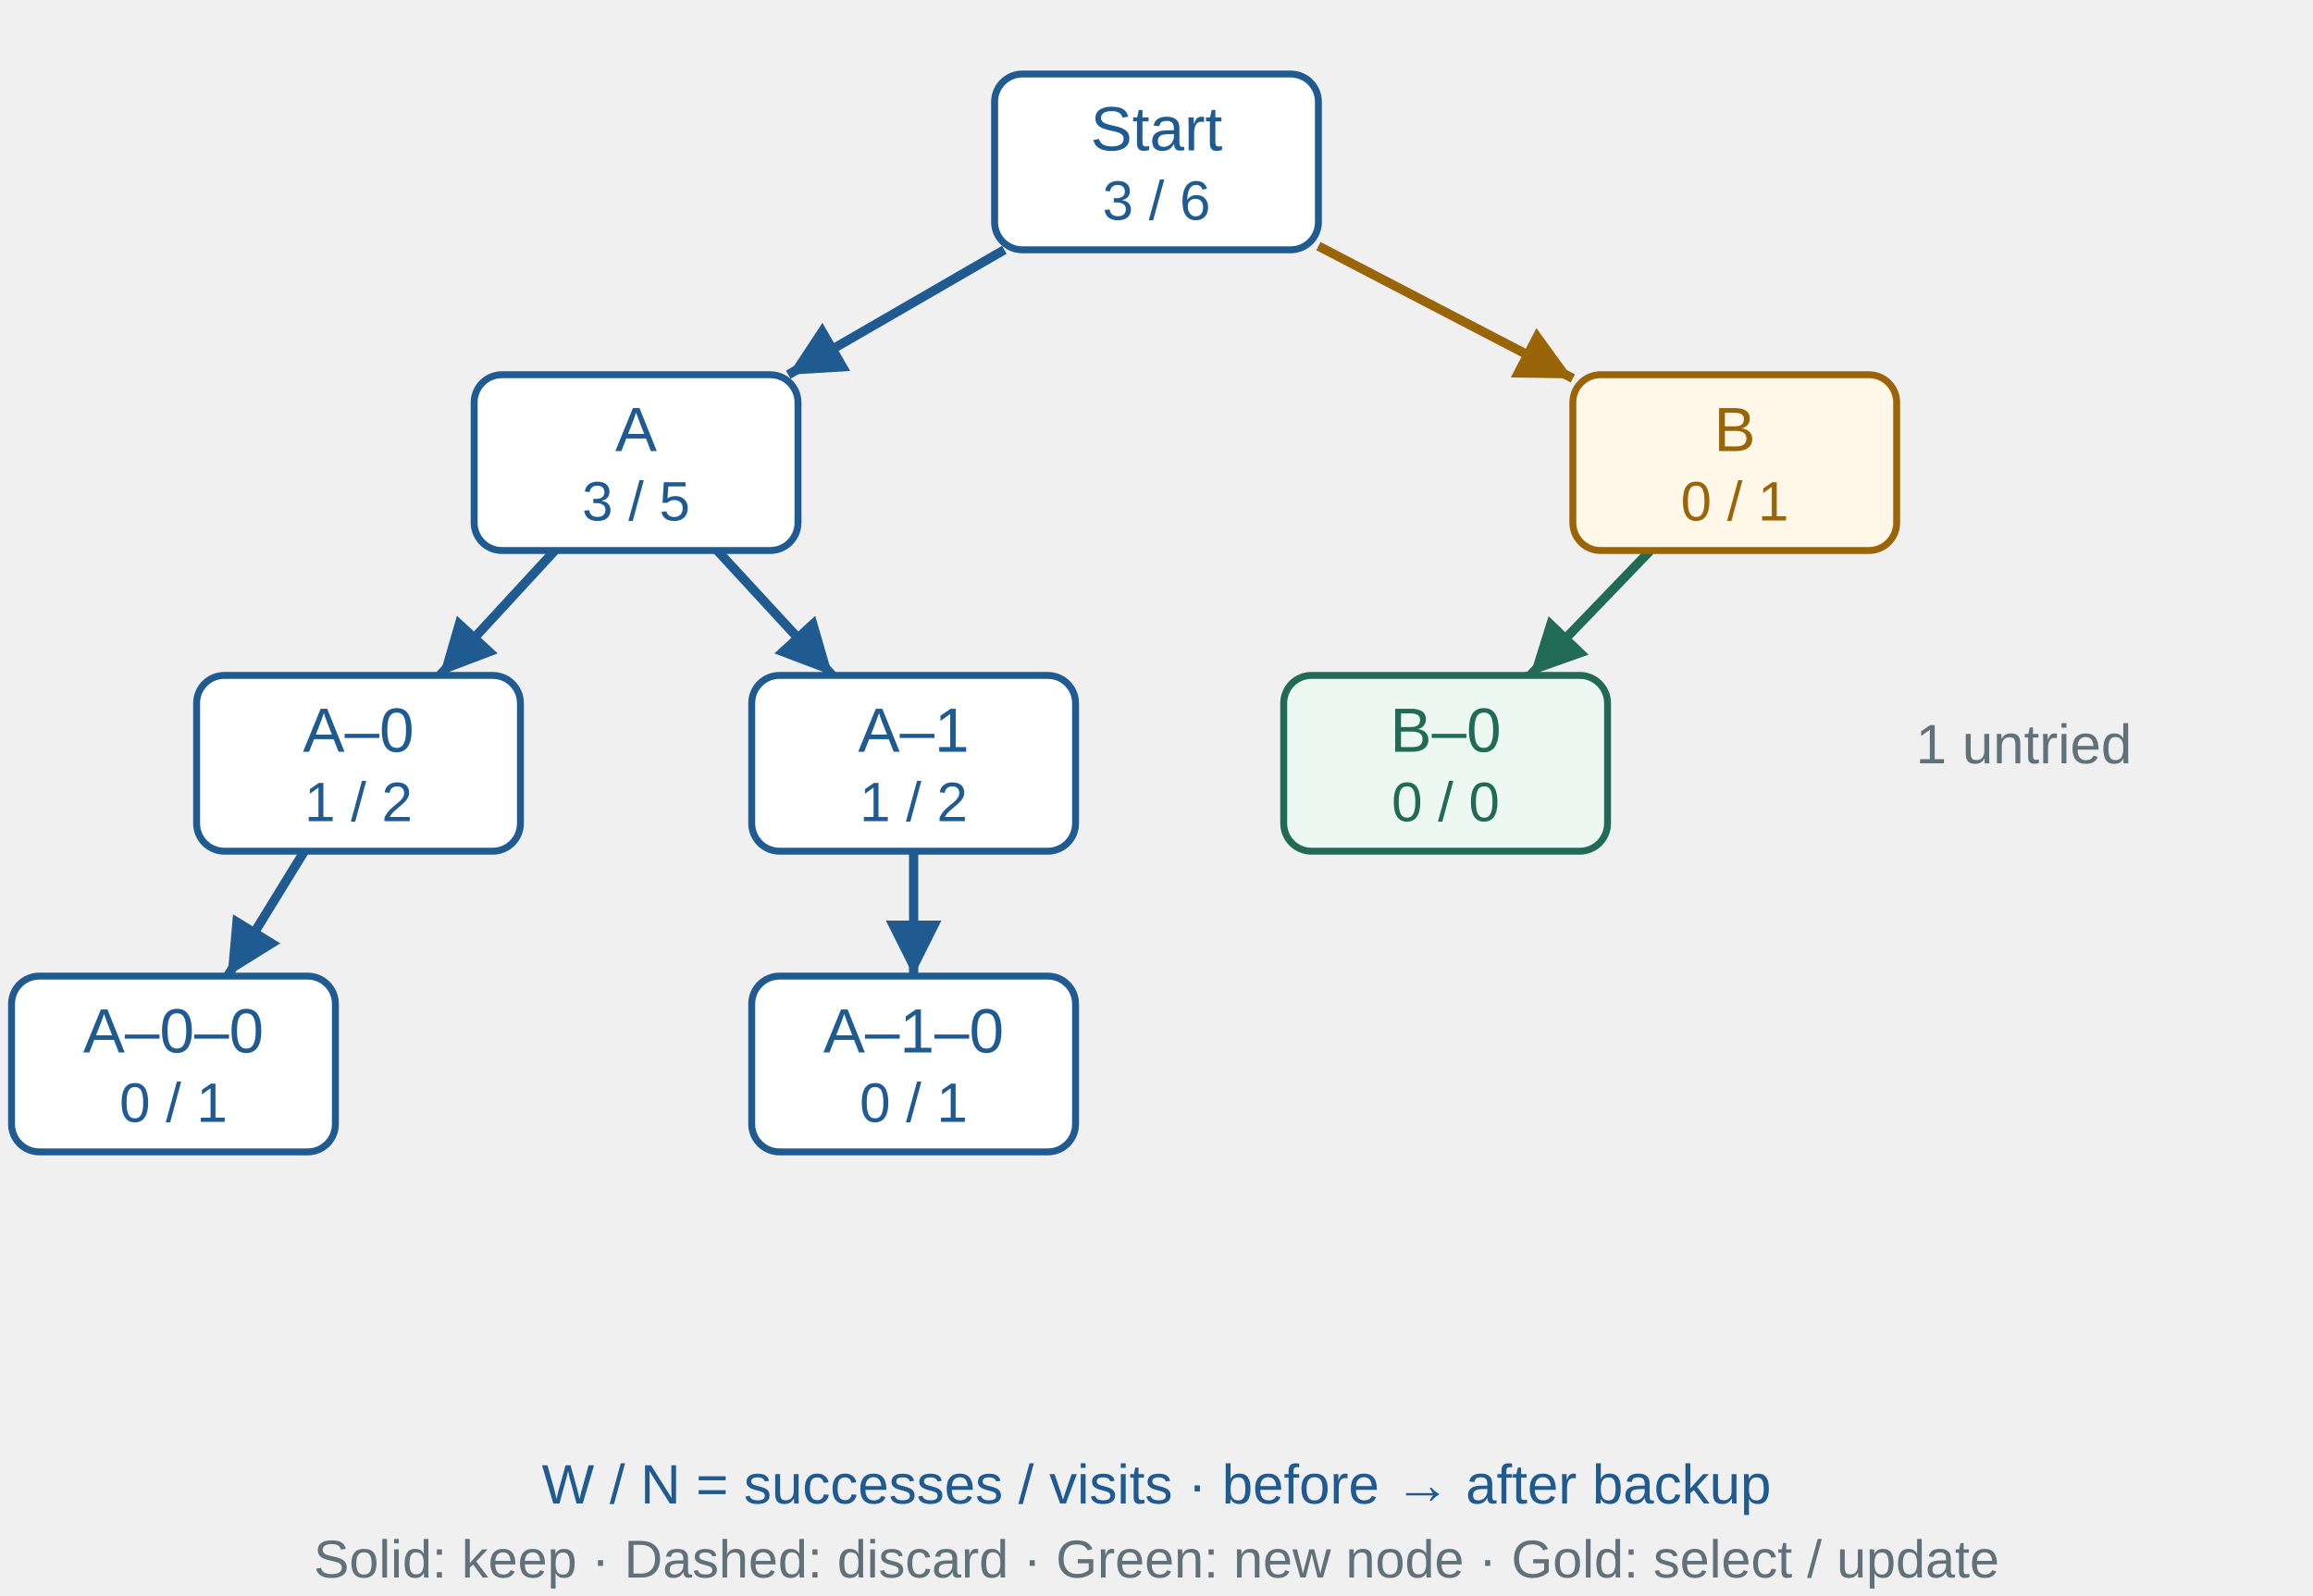
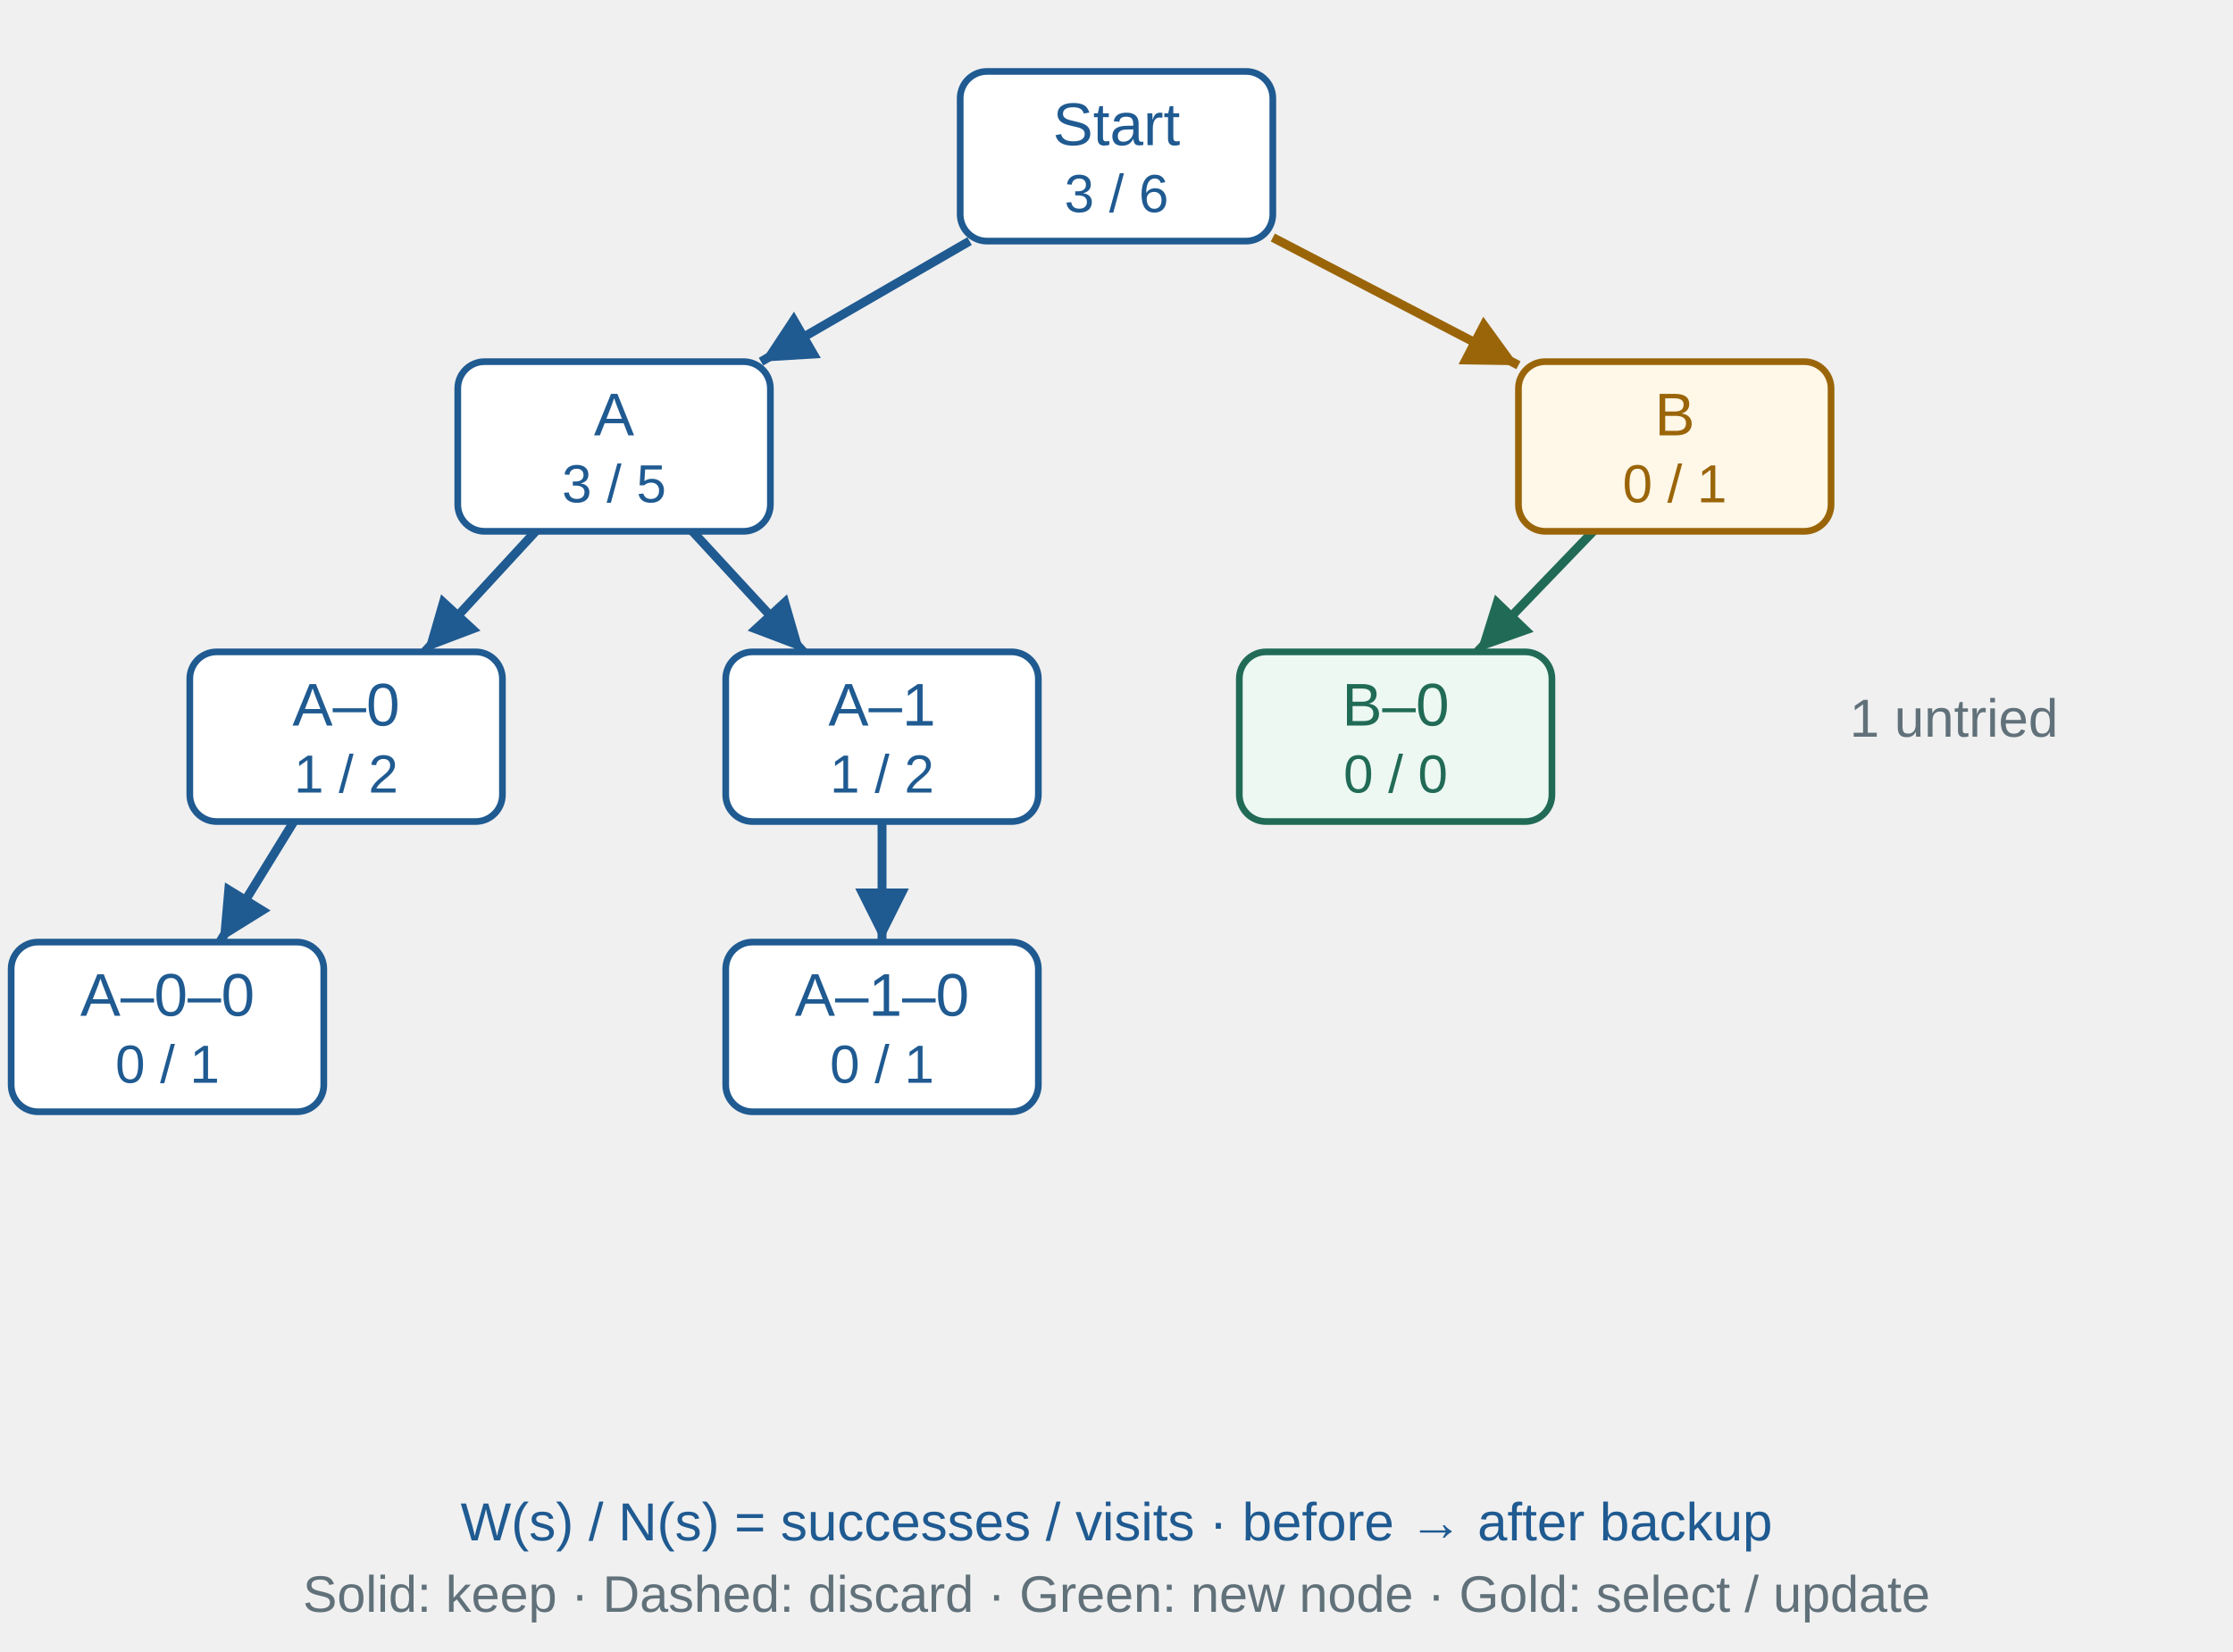
- <svg xmlns="http://www.w3.org/2000/svg" viewBox="0 0 1000 690" role="img" aria-labelledby="title desc">
+ <svg xmlns="http://www.w3.org/2000/svg" viewBox="0 0 1000 740" role="img" aria-labelledby="title desc">
  <defs>
    <marker id="blue" viewBox="0 0 10 10" refX="10" refY="5" markerWidth="6" markerHeight="6" orient="auto-start-reverse">
      <path d="M0 0 L10 5 L0 10 Z" fill="#1f5a91" />
    </marker>
    <marker id="gold" viewBox="0 0 10 10" refX="10" refY="5" markerWidth="6" markerHeight="6" orient="auto-start-reverse">
      <path d="M0 0 L10 5 L0 10 Z" fill="#9a6509" />
    </marker>
    <marker id="green" viewBox="0 0 10 10" refX="10" refY="5" markerWidth="6" markerHeight="6" orient="auto-start-reverse">
      <path d="M0 0 L10 5 L0 10 Z" fill="#216b56" />
    </marker>
    <marker id="red" viewBox="0 0 10 10" refX="10" refY="5" markerWidth="6" markerHeight="6" orient="auto-start-reverse">
      <path d="M0 0 L10 5 L0 10 Z" fill="#ac3543" />
    </marker>
    <marker id="gray" viewBox="0 0 10 10" refX="10" refY="5" markerWidth="6" markerHeight="6" orient="auto-start-reverse">
      <path d="M0 0 L10 5 L0 10 Z" fill="#61717a" />
    </marker>
  </defs>
  <g font-family="Arial, sans-serif" text-anchor="middle">
    <path d="M434.2 108.0 L340.8 162.0" fill="none" stroke="#1f5a91" stroke-width="4" marker-end="url(#blue)" />
    <path d="M570.0 106.4 L680.0 163.6" fill="none" stroke="#9a6509" stroke-width="4" marker-end="url(#gold)" />
    <path d="M239.9 238.0 L190.1 292.0" fill="none" stroke="#1f5a91" stroke-width="4" marker-end="url(#blue)" />
    <path d="M310.1 238.0 L359.9 292.0" fill="none" stroke="#1f5a91" stroke-width="4" marker-end="url(#blue)" />
    <path d="M131.6 368.0 L98.4 422.0" fill="none" stroke="#1f5a91" stroke-width="4" marker-end="url(#blue)" />
    <path d="M395.0 368.0 L395.0 422.0" fill="none" stroke="#1f5a91" stroke-width="4" marker-end="url(#blue)" />
    <path d="M713.5 238.0 L661.5 292.0" fill="none" stroke="#216b56" stroke-width="4" marker-end="url(#green)" />
    <rect x="430" y="32" width="140" height="76" rx="12" fill="white" stroke="#1f5a91" stroke-width="3" />
    <text x="500" y="65" font-size="27" fill="#1f5a91">Start</text>
    <text x="500" y="95" font-size="24" fill="#1f5a91">3 / 6</text>
    <rect x="205" y="162" width="140" height="76" rx="12" fill="white" stroke="#1f5a91" stroke-width="3" />
    <text x="275" y="195" font-size="27" fill="#1f5a91">A</text>
    <text x="275" y="225" font-size="24" fill="#1f5a91">3 / 5</text>
    <rect x="680" y="162" width="140" height="76" rx="12" fill="#fff7e7" stroke="#9a6509" stroke-width="3" />
    <text x="750" y="195" font-size="27" fill="#9a6509">B</text>
    <text x="750" y="225" font-size="24" fill="#9a6509">0 / 1</text>
    <rect x="85" y="292" width="140" height="76" rx="12" fill="white" stroke="#1f5a91" stroke-width="3" />
    <text x="155" y="325" font-size="27" fill="#1f5a91">A–0</text>
    <text x="155" y="355" font-size="24" fill="#1f5a91">1 / 2</text>
    <rect x="325" y="292" width="140" height="76" rx="12" fill="white" stroke="#1f5a91" stroke-width="3" />
    <text x="395" y="325" font-size="27" fill="#1f5a91">A–1</text>
    <text x="395" y="355" font-size="24" fill="#1f5a91">1 / 2</text>
    <rect x="5" y="422" width="140" height="76" rx="12" fill="white" stroke="#1f5a91" stroke-width="3" />
    <text x="75" y="455" font-size="27" fill="#1f5a91">A–0–0</text>
    <text x="75" y="485" font-size="24" fill="#1f5a91">0 / 1</text>
    <rect x="325" y="422" width="140" height="76" rx="12" fill="white" stroke="#1f5a91" stroke-width="3" />
    <text x="395" y="455" font-size="27" fill="#1f5a91">A–1–0</text>
    <text x="395" y="485" font-size="24" fill="#1f5a91">0 / 1</text>
    <rect x="555" y="292" width="140" height="76" rx="12" fill="#edf8f2" stroke="#216b56" stroke-width="3" />
    <text x="625" y="325" font-size="27" fill="#216b56">B–0</text>
    <text x="625" y="355" font-size="24" fill="#216b56">0 / 0</text>
    <text x="875" y="330" font-size="24" fill="#61717a">1 untried</text>
-     <text x="500" y="650" font-size="24" fill="#1f5a91">W / N = successes / visits · before → after backup</text>
-     <text x="500" y="682" font-size="23" fill="#61717a">Solid: keep · Dashed: discard · Green: new node · Gold: select / update</text>
+     <text x="500" y="690" font-size="24" fill="#1f5a91">W(s) / N(s) = successes / visits · before → after backup</text>
+     <text x="500" y="722" font-size="23" fill="#61717a">Solid: keep · Dashed: discard · Green: new node · Gold: select / update</text>
  </g>
</svg>
